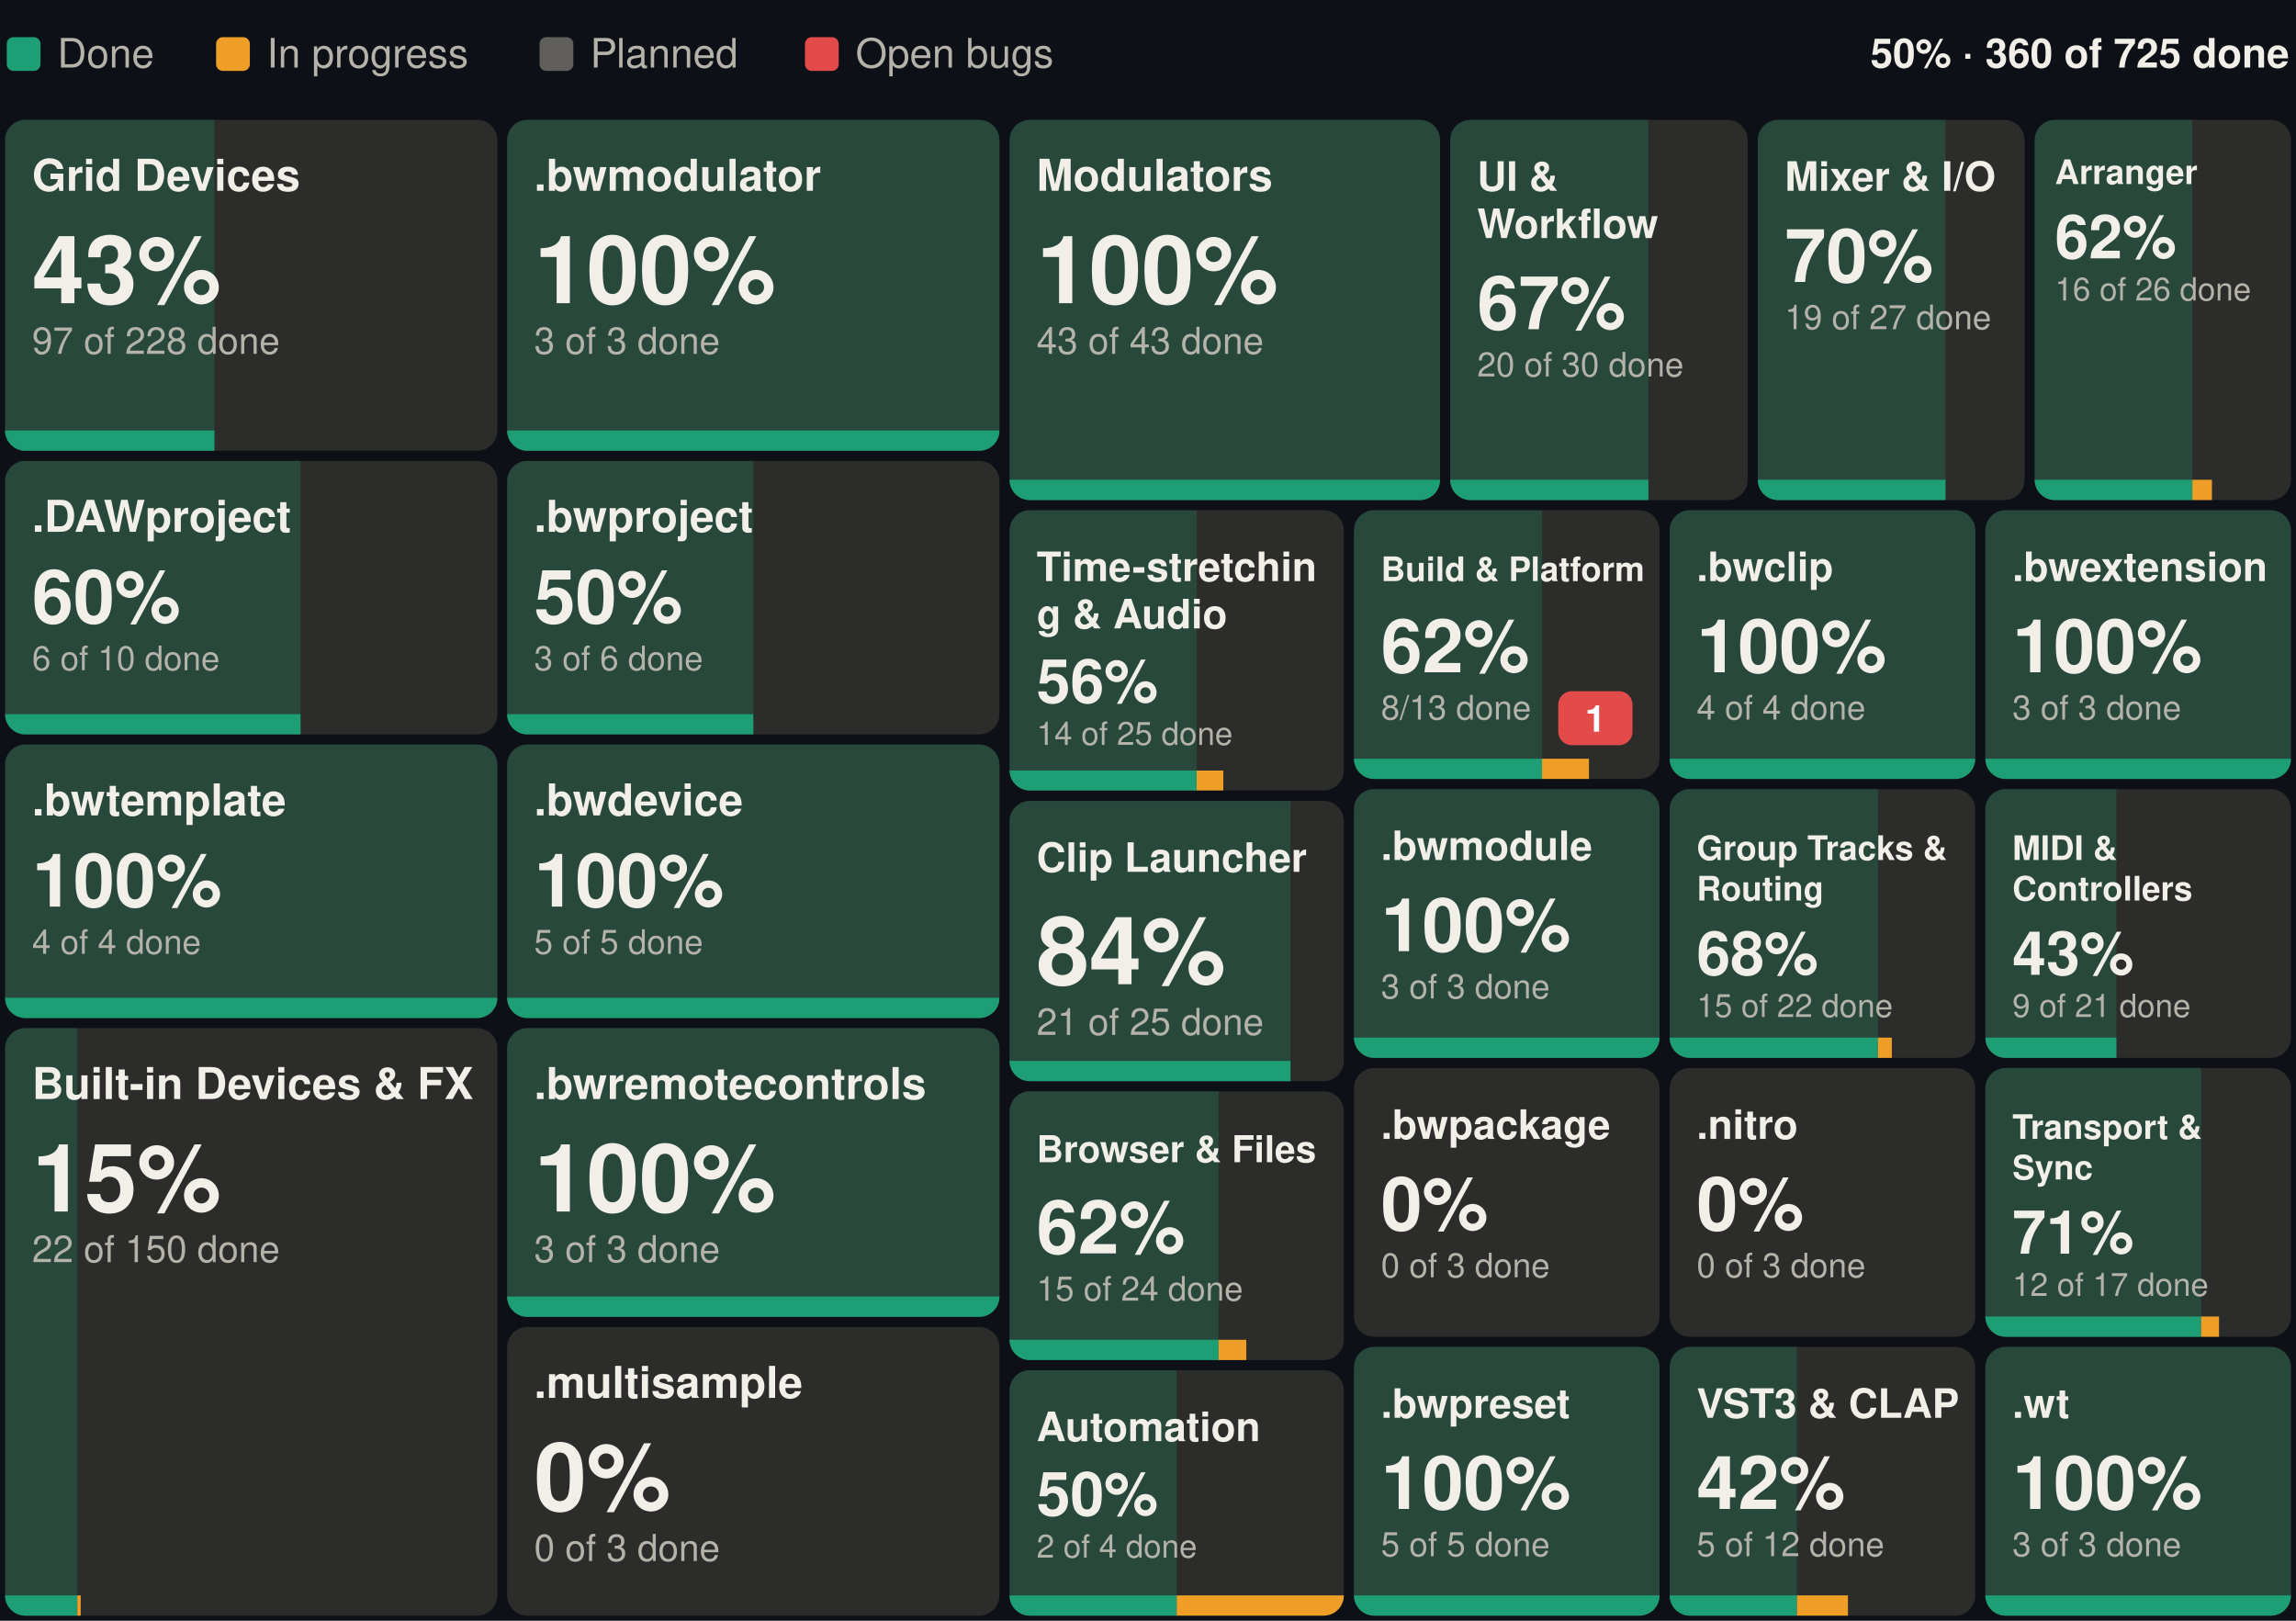
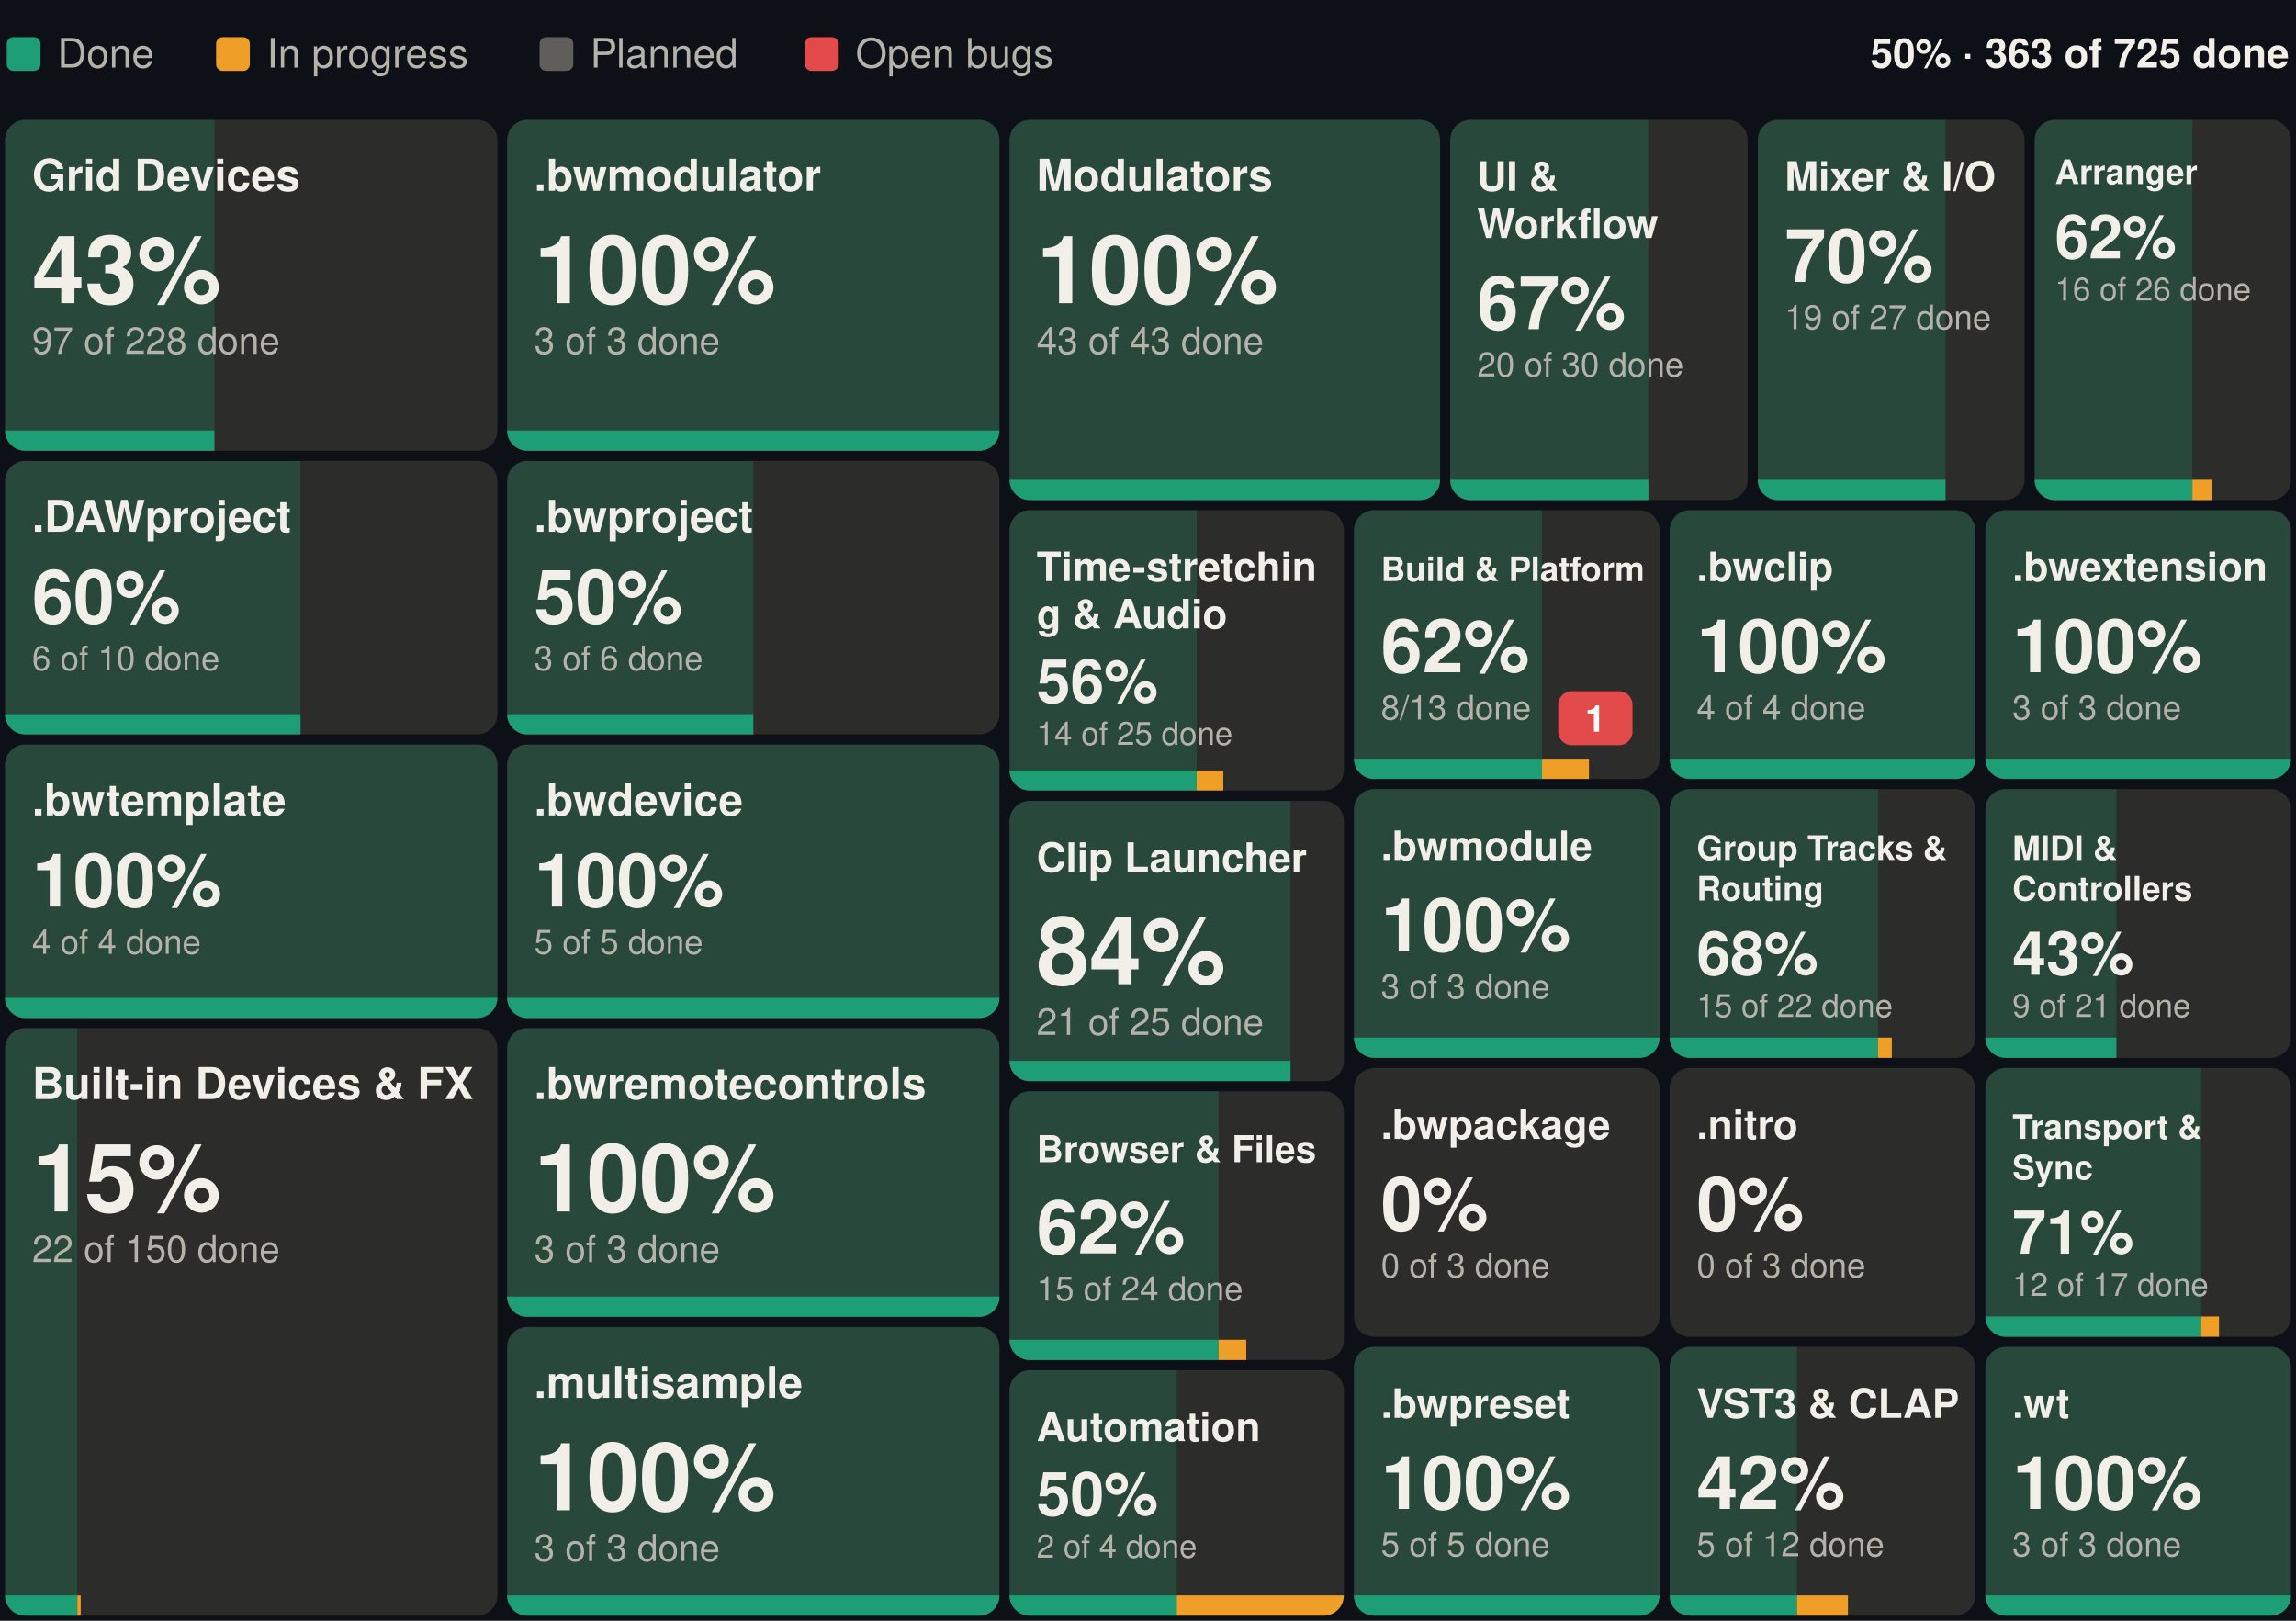
- <svg xmlns="http://www.w3.org/2000/svg" width="680" height="480" viewBox="0 0 680 480" font-family="-apple-system, BlinkMacSystemFont, 'Segoe UI', Helvetica, Arial, sans-serif" role="img" aria-label="Hikaru OpenLive vs Bitwig Studio 5.3.13: 360 of 725 features done">
+ <svg xmlns="http://www.w3.org/2000/svg" width="680" height="480" viewBox="0 0 680 480" font-family="-apple-system, BlinkMacSystemFont, 'Segoe UI', Helvetica, Arial, sans-serif" role="img" aria-label="Hikaru OpenLive vs Bitwig Studio 5.3.13: 363 of 725 features done">
  <rect width="680" height="480" fill="#0d1117" />
-   <text x="678.0" y="20.0" font-size="12" font-weight="600" text-anchor="end" fill="#F1EFE8">50% · 360 of 725 done</text>
+   <text x="678.0" y="20.0" font-size="12" font-weight="600" text-anchor="end" fill="#F1EFE8">50% · 363 of 725 done</text>
  <rect x="2.0" y="11" width="10" height="10" rx="2" fill="#1D9E75" />
  <text x="17.0" y="20.0" font-size="12" fill="#B4B2A9">Done</text>
  <rect x="64.0" y="11" width="10" height="10" rx="2" fill="#EF9F27" />
  <text x="79.0" y="20.0" font-size="12" fill="#B4B2A9">In progress</text>
  <rect x="159.8" y="11" width="10" height="10" rx="2" fill="#5F5E5A" />
  <text x="174.8" y="20.0" font-size="12" fill="#B4B2A9">Planned</text>
  <rect x="238.4" y="11" width="10" height="10" rx="2" fill="#E24B4A" />
  <text x="253.4" y="20.0" font-size="12" fill="#B4B2A9">Open bugs</text>
  <g>
    <clipPath id="b0">
      <rect x="299.0" y="237.2" width="99.0" height="83.0" rx="6" />
    </clipPath>
    <g clip-path="url(#b0)">
      <rect x="299.0" y="237.2" width="99.0" height="83.0" fill="#2C2C2A" />
      <rect x="299.0" y="237.2" width="83.2" height="83.0" fill="#1D9E75" fill-opacity="0.25" />
      <rect x="299.0" y="314.2" width="83.2" height="6" fill="#1D9E75" />
    </g>
    <text x="307.0" y="258.2" font-size="12" font-weight="600" fill="#F1EFE8">Clip Launcher</text>
    <text x="307.0" y="291.5" font-size="28" font-weight="600" fill="#F1EFE8">84%</text>
    <text x="307.0" y="306.5" font-size="11" fill="#B4B2A9">21 of 25 done</text>
  </g>
  <g>
    <clipPath id="b1">
      <rect x="602.6" y="35.5" width="75.9" height="112.6" rx="6" />
    </clipPath>
    <g clip-path="url(#b1)">
      <rect x="602.6" y="35.5" width="75.9" height="112.6" fill="#2C2C2A" />
      <rect x="602.6" y="35.5" width="46.7" height="112.6" fill="#1D9E75" fill-opacity="0.25" />
      <rect x="602.6" y="142.1" width="46.7" height="6" fill="#1D9E75" />
      <rect x="649.3" y="142.1" width="5.8" height="6" fill="#EF9F27" />
    </g>
    <text x="608.6" y="54.5" font-size="10" font-weight="600" fill="#F1EFE8">Arranger</text>
    <text x="608.6" y="76.5" font-size="18" font-weight="600" fill="#F1EFE8">62%</text>
    <text x="608.6" y="89.0" font-size="9.5" fill="#B4B2A9">16 of 26 done</text>
  </g>
  <g>
    <clipPath id="b2">
      <rect x="588.0" y="316.3" width="90.5" height="79.6" rx="6" />
    </clipPath>
    <g clip-path="url(#b2)">
      <rect x="588.0" y="316.3" width="90.5" height="79.6" fill="#2C2C2A" />
      <rect x="588.0" y="316.3" width="63.9" height="79.6" fill="#1D9E75" fill-opacity="0.25" />
      <rect x="588.0" y="389.9" width="63.9" height="6" fill="#1D9E75" />
      <rect x="651.9" y="389.9" width="5.3" height="6" fill="#EF9F27" />
    </g>
    <text x="596.0" y="337.3" font-size="10" font-weight="600" fill="#F1EFE8">Transport &amp;</text>
    <text x="596.0" y="349.3" font-size="10" font-weight="600" fill="#F1EFE8">Sync</text>
    <text x="596.0" y="371.3" font-size="18" font-weight="600" fill="#F1EFE8">71%</text>
    <text x="596.0" y="383.8" font-size="9.5" fill="#B4B2A9">12 of 17 done</text>
  </g>
  <g>
    <clipPath id="b3">
      <rect x="494.5" y="233.7" width="90.5" height="79.6" rx="6" />
    </clipPath>
    <g clip-path="url(#b3)">
      <rect x="494.5" y="233.7" width="90.5" height="79.6" fill="#2C2C2A" />
      <rect x="494.5" y="233.7" width="61.7" height="79.6" fill="#1D9E75" fill-opacity="0.25" />
      <rect x="494.5" y="307.3" width="61.7" height="6" fill="#1D9E75" />
      <rect x="556.2" y="307.3" width="4.1" height="6" fill="#EF9F27" />
    </g>
    <text x="502.5" y="254.7" font-size="10" font-weight="600" fill="#F1EFE8">Group Tracks &amp;</text>
    <text x="502.5" y="266.7" font-size="10" font-weight="600" fill="#F1EFE8">Routing</text>
    <text x="502.5" y="288.7" font-size="18" font-weight="600" fill="#F1EFE8">68%</text>
    <text x="502.5" y="301.2" font-size="9.5" fill="#B4B2A9">15 of 22 done</text>
  </g>
  <g>
    <clipPath id="b4">
      <rect x="299.0" y="151.1" width="99.0" height="83.0" rx="6" />
    </clipPath>
    <g clip-path="url(#b4)">
      <rect x="299.0" y="151.1" width="99.0" height="83.0" fill="#2C2C2A" />
      <rect x="299.0" y="151.1" width="55.4" height="83.0" fill="#1D9E75" fill-opacity="0.25" />
      <rect x="299.0" y="228.2" width="55.4" height="6" fill="#1D9E75" />
      <rect x="354.4" y="228.2" width="7.9" height="6" fill="#EF9F27" />
    </g>
    <text x="307.0" y="172.1" font-size="12" font-weight="600" fill="#F1EFE8">Time-stretchin</text>
    <text x="307.0" y="186.1" font-size="12" font-weight="600" fill="#F1EFE8">g &amp; Audio</text>
    <text x="307.0" y="208.1" font-size="18" font-weight="600" fill="#F1EFE8">56%</text>
    <text x="307.0" y="220.6" font-size="9.5" fill="#B4B2A9">14 of 25 done</text>
  </g>
  <g>
    <clipPath id="b5">
      <rect x="1.5" y="304.5" width="145.8" height="174.0" rx="6" />
    </clipPath>
    <g clip-path="url(#b5)">
      <rect x="1.5" y="304.5" width="145.8" height="174.0" fill="#2C2C2A" />
      <rect x="1.5" y="304.5" width="21.4" height="174.0" fill="#1D9E75" fill-opacity="0.25" />
      <rect x="1.5" y="472.5" width="21.4" height="6" fill="#1D9E75" />
      <rect x="22.9" y="472.5" width="1.0" height="6" fill="#EF9F27" />
    </g>
    <text x="9.5" y="325.5" font-size="13" font-weight="600" fill="#F1EFE8">Built-in Devices &amp; FX</text>
    <text x="9.5" y="358.8" font-size="28" font-weight="600" fill="#F1EFE8">15%</text>
    <text x="9.5" y="373.8" font-size="11" fill="#B4B2A9">22 of 150 done</text>
  </g>
  <g>
    <clipPath id="b6">
      <rect x="299.0" y="35.5" width="127.5" height="112.6" rx="6" />
    </clipPath>
    <g clip-path="url(#b6)">
      <rect x="299.0" y="35.5" width="127.5" height="112.6" fill="#2C2C2A" />
      <rect x="299.0" y="35.5" width="127.5" height="112.6" fill="#1D9E75" fill-opacity="0.25" />
      <rect x="299.0" y="142.1" width="127.5" height="6" fill="#1D9E75" />
    </g>
    <text x="307.0" y="56.5" font-size="13" font-weight="600" fill="#F1EFE8">Modulators</text>
    <text x="307.0" y="89.8" font-size="28" font-weight="600" fill="#F1EFE8">100%</text>
    <text x="307.0" y="104.8" font-size="11" fill="#B4B2A9">43 of 43 done</text>
  </g>
  <g>
    <clipPath id="b7">
      <rect x="1.5" y="35.5" width="145.8" height="98.0" rx="6" />
    </clipPath>
    <g clip-path="url(#b7)">
      <rect x="1.5" y="35.5" width="145.8" height="98.0" fill="#2C2C2A" />
      <rect x="1.5" y="35.5" width="62.0" height="98.0" fill="#1D9E75" fill-opacity="0.25" />
      <rect x="1.5" y="127.5" width="62.0" height="6" fill="#1D9E75" />
    </g>
    <text x="9.5" y="56.5" font-size="13" font-weight="600" fill="#F1EFE8">Grid Devices</text>
    <text x="9.5" y="89.8" font-size="28" font-weight="600" fill="#F1EFE8">43%</text>
    <text x="9.5" y="104.8" font-size="11" fill="#B4B2A9">97 of 228 done</text>
  </g>
  <g>
    <clipPath id="b8">
      <rect x="520.6" y="35.5" width="79.0" height="112.6" rx="6" />
    </clipPath>
    <g clip-path="url(#b8)">
      <rect x="520.6" y="35.5" width="79.0" height="112.6" fill="#2C2C2A" />
      <rect x="520.6" y="35.5" width="55.6" height="112.6" fill="#1D9E75" fill-opacity="0.25" />
      <rect x="520.6" y="142.1" width="55.6" height="6" fill="#1D9E75" />
    </g>
    <text x="528.6" y="56.5" font-size="12" font-weight="600" fill="#F1EFE8">Mixer &amp; I/O</text>
    <text x="528.6" y="83.5" font-size="22" font-weight="600" fill="#F1EFE8">70%</text>
    <text x="528.6" y="97.5" font-size="10" fill="#B4B2A9">19 of 27 done</text>
  </g>
  <g>
    <clipPath id="b9">
      <rect x="299.0" y="323.2" width="99.0" height="79.6" rx="6" />
    </clipPath>
    <g clip-path="url(#b9)">
      <rect x="299.0" y="323.2" width="99.0" height="79.6" fill="#2C2C2A" />
      <rect x="299.0" y="323.2" width="61.9" height="79.6" fill="#1D9E75" fill-opacity="0.25" />
      <rect x="299.0" y="396.8" width="61.9" height="6" fill="#1D9E75" />
      <rect x="360.9" y="396.8" width="8.2" height="6" fill="#EF9F27" />
    </g>
    <text x="307.0" y="344.2" font-size="11" font-weight="600" fill="#F1EFE8">Browser &amp; Files</text>
    <text x="307.0" y="371.2" font-size="22" font-weight="600" fill="#F1EFE8">62%</text>
    <text x="307.0" y="385.2" font-size="10" fill="#B4B2A9">15 of 24 done</text>
  </g>
  <g>
    <clipPath id="b10">
      <rect x="588.0" y="233.7" width="90.5" height="79.6" rx="6" />
    </clipPath>
    <g clip-path="url(#b10)">
      <rect x="588.0" y="233.7" width="90.5" height="79.6" fill="#2C2C2A" />
      <rect x="588.0" y="233.7" width="38.8" height="79.6" fill="#1D9E75" fill-opacity="0.25" />
      <rect x="588.0" y="307.3" width="38.8" height="6" fill="#1D9E75" />
    </g>
    <text x="596.0" y="254.7" font-size="10" font-weight="600" fill="#F1EFE8">MIDI &amp;</text>
    <text x="596.0" y="266.7" font-size="10" font-weight="600" fill="#F1EFE8">Controllers</text>
    <text x="596.0" y="288.7" font-size="18" font-weight="600" fill="#F1EFE8">43%</text>
    <text x="596.0" y="301.2" font-size="9.5" fill="#B4B2A9">9 of 21 done</text>
  </g>
  <g>
    <clipPath id="b11">
      <rect x="429.5" y="35.5" width="88.1" height="112.6" rx="6" />
    </clipPath>
    <g clip-path="url(#b11)">
      <rect x="429.5" y="35.5" width="88.1" height="112.6" fill="#2C2C2A" />
      <rect x="429.5" y="35.5" width="58.7" height="112.6" fill="#1D9E75" fill-opacity="0.25" />
      <rect x="429.5" y="142.1" width="58.7" height="6" fill="#1D9E75" />
    </g>
    <text x="437.5" y="56.5" font-size="12" font-weight="600" fill="#F1EFE8">UI &amp;</text>
    <text x="437.5" y="70.5" font-size="12" font-weight="600" fill="#F1EFE8">Workflow</text>
    <text x="437.5" y="97.5" font-size="22" font-weight="600" fill="#F1EFE8">67%</text>
    <text x="437.5" y="111.5" font-size="10" fill="#B4B2A9">20 of 30 done</text>
  </g>
  <g>
    <clipPath id="b12">
      <rect x="401.0" y="151.1" width="90.5" height="79.6" rx="6" />
    </clipPath>
    <g clip-path="url(#b12)">
      <rect x="401.0" y="151.1" width="90.5" height="79.6" fill="#2C2C2A" />
      <rect x="401.0" y="151.1" width="55.7" height="79.6" fill="#1D9E75" fill-opacity="0.25" />
      <rect x="401.0" y="224.7" width="55.7" height="6" fill="#1D9E75" />
      <rect x="456.7" y="224.7" width="13.9" height="6" fill="#EF9F27" />
    </g>
    <text x="409.0" y="172.1" font-size="10" font-weight="600" fill="#F1EFE8">Build &amp; Platform</text>
    <text x="409.0" y="199.1" font-size="22" font-weight="600" fill="#F1EFE8">62%</text>
    <text x="409.0" y="213.1" font-size="10" fill="#B4B2A9">8/13 done</text>
    <rect x="461.5" y="204.7" width="22.0" height="16.0" rx="4" fill="#E24B4A" />
    <text x="472.5" y="216.7" font-size="11" font-weight="600" text-anchor="middle" fill="#ffffff">1</text>
  </g>
  <g>
    <clipPath id="b13">
      <rect x="494.5" y="398.9" width="90.5" height="79.6" rx="6" />
    </clipPath>
    <g clip-path="url(#b13)">
      <rect x="494.5" y="398.9" width="90.5" height="79.6" fill="#2C2C2A" />
      <rect x="494.5" y="398.9" width="37.7" height="79.6" fill="#1D9E75" fill-opacity="0.25" />
      <rect x="494.5" y="472.5" width="37.7" height="6" fill="#1D9E75" />
      <rect x="532.2" y="472.5" width="15.1" height="6" fill="#EF9F27" />
    </g>
    <text x="502.5" y="419.9" font-size="12" font-weight="600" fill="#F1EFE8">VST3 &amp; CLAP</text>
    <text x="502.5" y="446.9" font-size="22" font-weight="600" fill="#F1EFE8">42%</text>
    <text x="502.5" y="460.9" font-size="10" fill="#B4B2A9">5 of 12 done</text>
  </g>
  <g>
    <clipPath id="b14">
      <rect x="299.0" y="405.8" width="99.0" height="72.7" rx="6" />
    </clipPath>
    <g clip-path="url(#b14)">
      <rect x="299.0" y="405.8" width="99.0" height="72.7" fill="#2C2C2A" />
      <rect x="299.0" y="405.8" width="49.5" height="72.7" fill="#1D9E75" fill-opacity="0.25" />
      <rect x="299.0" y="472.5" width="49.5" height="6" fill="#1D9E75" />
      <rect x="348.5" y="472.5" width="49.5" height="6" fill="#EF9F27" />
    </g>
    <text x="307.0" y="426.8" font-size="12" font-weight="600" fill="#F1EFE8">Automation</text>
    <text x="307.0" y="448.8" font-size="18" font-weight="600" fill="#F1EFE8">50%</text>
    <text x="307.0" y="461.3" font-size="9.5" fill="#B4B2A9">2 of 4 done</text>
  </g>
  <g>
    <clipPath id="b15">
      <rect x="1.5" y="136.5" width="145.8" height="81.0" rx="6" />
    </clipPath>
    <g clip-path="url(#b15)">
      <rect x="1.5" y="136.5" width="145.8" height="81.0" fill="#2C2C2A" />
      <rect x="1.5" y="136.5" width="87.5" height="81.0" fill="#1D9E75" fill-opacity="0.25" />
      <rect x="1.5" y="211.5" width="87.5" height="6" fill="#1D9E75" />
    </g>
    <text x="9.5" y="157.5" font-size="13" font-weight="600" fill="#F1EFE8">.DAWproject</text>
    <text x="9.5" y="184.5" font-size="22" font-weight="600" fill="#F1EFE8">60%</text>
    <text x="9.5" y="198.5" font-size="10" fill="#B4B2A9">6 of 10 done</text>
  </g>
  <g>
    <clipPath id="b16">
      <rect x="150.2" y="136.5" width="145.8" height="81.0" rx="6" />
    </clipPath>
    <g clip-path="url(#b16)">
      <rect x="150.2" y="136.5" width="145.8" height="81.0" fill="#2C2C2A" />
      <rect x="150.2" y="136.5" width="72.9" height="81.0" fill="#1D9E75" fill-opacity="0.25" />
      <rect x="150.2" y="211.5" width="72.9" height="6" fill="#1D9E75" />
    </g>
    <text x="158.2" y="157.5" font-size="13" font-weight="600" fill="#F1EFE8">.bwproject</text>
    <text x="158.2" y="184.5" font-size="22" font-weight="600" fill="#F1EFE8">50%</text>
    <text x="158.2" y="198.5" font-size="10" fill="#B4B2A9">3 of 6 done</text>
  </g>
  <g>
    <clipPath id="b17">
      <rect x="1.5" y="220.5" width="145.8" height="81.0" rx="6" />
    </clipPath>
    <g clip-path="url(#b17)">
      <rect x="1.5" y="220.5" width="145.8" height="81.0" fill="#2C2C2A" />
      <rect x="1.5" y="220.5" width="145.8" height="81.0" fill="#1D9E75" fill-opacity="0.25" />
      <rect x="1.5" y="295.5" width="145.8" height="6" fill="#1D9E75" />
    </g>
    <text x="9.5" y="241.5" font-size="13" font-weight="600" fill="#F1EFE8">.bwtemplate</text>
    <text x="9.5" y="268.5" font-size="22" font-weight="600" fill="#F1EFE8">100%</text>
    <text x="9.5" y="282.5" font-size="10" fill="#B4B2A9">4 of 4 done</text>
  </g>
  <g>
    <clipPath id="b18">
      <rect x="150.2" y="220.5" width="145.8" height="81.0" rx="6" />
    </clipPath>
    <g clip-path="url(#b18)">
      <rect x="150.2" y="220.5" width="145.8" height="81.0" fill="#2C2C2A" />
      <rect x="150.2" y="220.5" width="145.8" height="81.0" fill="#1D9E75" fill-opacity="0.25" />
      <rect x="150.2" y="295.5" width="145.8" height="6" fill="#1D9E75" />
    </g>
    <text x="158.2" y="241.5" font-size="13" font-weight="600" fill="#F1EFE8">.bwdevice</text>
    <text x="158.2" y="268.5" font-size="22" font-weight="600" fill="#F1EFE8">100%</text>
    <text x="158.2" y="282.5" font-size="10" fill="#B4B2A9">5 of 5 done</text>
  </g>
  <g>
    <clipPath id="b19">
      <rect x="401.0" y="398.9" width="90.5" height="79.6" rx="6" />
    </clipPath>
    <g clip-path="url(#b19)">
      <rect x="401.0" y="398.9" width="90.5" height="79.6" fill="#2C2C2A" />
      <rect x="401.0" y="398.9" width="90.5" height="79.6" fill="#1D9E75" fill-opacity="0.25" />
      <rect x="401.0" y="472.5" width="90.5" height="6" fill="#1D9E75" />
    </g>
    <text x="409.0" y="419.9" font-size="12" font-weight="600" fill="#F1EFE8">.bwpreset</text>
    <text x="409.0" y="446.9" font-size="22" font-weight="600" fill="#F1EFE8">100%</text>
    <text x="409.0" y="460.9" font-size="10" fill="#B4B2A9">5 of 5 done</text>
  </g>
  <g>
    <clipPath id="b20">
      <rect x="494.5" y="151.1" width="90.5" height="79.6" rx="6" />
    </clipPath>
    <g clip-path="url(#b20)">
      <rect x="494.5" y="151.1" width="90.5" height="79.6" fill="#2C2C2A" />
      <rect x="494.5" y="151.1" width="90.5" height="79.6" fill="#1D9E75" fill-opacity="0.25" />
      <rect x="494.5" y="224.7" width="90.5" height="6" fill="#1D9E75" />
    </g>
    <text x="502.5" y="172.1" font-size="12" font-weight="600" fill="#F1EFE8">.bwclip</text>
    <text x="502.5" y="199.1" font-size="22" font-weight="600" fill="#F1EFE8">100%</text>
    <text x="502.5" y="213.1" font-size="10" fill="#B4B2A9">4 of 4 done</text>
  </g>
  <g>
    <clipPath id="b21">
      <rect x="150.2" y="35.5" width="145.8" height="98.0" rx="6" />
    </clipPath>
    <g clip-path="url(#b21)">
      <rect x="150.2" y="35.5" width="145.8" height="98.0" fill="#2C2C2A" />
      <rect x="150.2" y="35.5" width="145.8" height="98.0" fill="#1D9E75" fill-opacity="0.25" />
      <rect x="150.2" y="127.5" width="145.8" height="6" fill="#1D9E75" />
    </g>
    <text x="158.2" y="56.5" font-size="13" font-weight="600" fill="#F1EFE8">.bwmodulator</text>
    <text x="158.2" y="89.8" font-size="28" font-weight="600" fill="#F1EFE8">100%</text>
    <text x="158.2" y="104.8" font-size="11" fill="#B4B2A9">3 of 3 done</text>
  </g>
  <g>
    <clipPath id="b22">
      <rect x="401.0" y="233.7" width="90.5" height="79.6" rx="6" />
    </clipPath>
    <g clip-path="url(#b22)">
      <rect x="401.0" y="233.7" width="90.5" height="79.6" fill="#2C2C2A" />
      <rect x="401.0" y="233.7" width="90.5" height="79.6" fill="#1D9E75" fill-opacity="0.25" />
      <rect x="401.0" y="307.3" width="90.5" height="6" fill="#1D9E75" />
    </g>
    <text x="409.0" y="254.7" font-size="12" font-weight="600" fill="#F1EFE8">.bwmodule</text>
    <text x="409.0" y="281.7" font-size="22" font-weight="600" fill="#F1EFE8">100%</text>
    <text x="409.0" y="295.7" font-size="10" fill="#B4B2A9">3 of 3 done</text>
  </g>
  <g>
    <clipPath id="b23">
      <rect x="150.2" y="304.5" width="145.8" height="85.5" rx="6" />
    </clipPath>
    <g clip-path="url(#b23)">
      <rect x="150.2" y="304.5" width="145.8" height="85.5" fill="#2C2C2A" />
      <rect x="150.2" y="304.5" width="145.8" height="85.5" fill="#1D9E75" fill-opacity="0.25" />
      <rect x="150.2" y="384.0" width="145.8" height="6" fill="#1D9E75" />
    </g>
    <text x="158.2" y="325.5" font-size="13" font-weight="600" fill="#F1EFE8">.bwremotecontrols</text>
    <text x="158.2" y="358.8" font-size="28" font-weight="600" fill="#F1EFE8">100%</text>
    <text x="158.2" y="373.8" font-size="11" fill="#B4B2A9">3 of 3 done</text>
  </g>
  <g>
    <clipPath id="b24">
      <rect x="588.0" y="151.1" width="90.5" height="79.6" rx="6" />
    </clipPath>
    <g clip-path="url(#b24)">
      <rect x="588.0" y="151.1" width="90.5" height="79.6" fill="#2C2C2A" />
      <rect x="588.0" y="151.1" width="90.5" height="79.6" fill="#1D9E75" fill-opacity="0.25" />
      <rect x="588.0" y="224.7" width="90.5" height="6" fill="#1D9E75" />
    </g>
    <text x="596.0" y="172.1" font-size="12" font-weight="600" fill="#F1EFE8">.bwextension</text>
    <text x="596.0" y="199.1" font-size="22" font-weight="600" fill="#F1EFE8">100%</text>
    <text x="596.0" y="213.1" font-size="10" fill="#B4B2A9">3 of 3 done</text>
  </g>
  <g>
    <clipPath id="b25">
      <rect x="401.0" y="316.3" width="90.5" height="79.6" rx="6" />
    </clipPath>
    <g clip-path="url(#b25)">
      <rect x="401.0" y="316.3" width="90.5" height="79.6" fill="#2C2C2A" />
    </g>
    <text x="409.0" y="337.3" font-size="12" font-weight="600" fill="#F1EFE8">.bwpackage</text>
    <text x="409.0" y="364.3" font-size="22" font-weight="600" fill="#F1EFE8">0%</text>
    <text x="409.0" y="378.3" font-size="10" fill="#B4B2A9">0 of 3 done</text>
  </g>
  <g>
    <clipPath id="b26">
      <rect x="150.2" y="393.0" width="145.8" height="85.5" rx="6" />
    </clipPath>
    <g clip-path="url(#b26)">
      <rect x="150.2" y="393.0" width="145.8" height="85.5" fill="#2C2C2A" />
+       <rect x="150.2" y="393.0" width="145.8" height="85.5" fill="#1D9E75" fill-opacity="0.25" />
+       <rect x="150.2" y="472.5" width="145.8" height="6" fill="#1D9E75" />
    </g>
    <text x="158.2" y="414.0" font-size="13" font-weight="600" fill="#F1EFE8">.multisample</text>
-     <text x="158.2" y="447.3" font-size="28" font-weight="600" fill="#F1EFE8">0%</text>
-     <text x="158.2" y="462.3" font-size="11" fill="#B4B2A9">0 of 3 done</text>
+     <text x="158.2" y="447.3" font-size="28" font-weight="600" fill="#F1EFE8">100%</text>
+     <text x="158.2" y="462.3" font-size="11" fill="#B4B2A9">3 of 3 done</text>
  </g>
  <g>
    <clipPath id="b27">
      <rect x="588.0" y="398.9" width="90.5" height="79.6" rx="6" />
    </clipPath>
    <g clip-path="url(#b27)">
      <rect x="588.0" y="398.9" width="90.5" height="79.6" fill="#2C2C2A" />
      <rect x="588.0" y="398.9" width="90.5" height="79.6" fill="#1D9E75" fill-opacity="0.25" />
      <rect x="588.0" y="472.5" width="90.5" height="6" fill="#1D9E75" />
    </g>
    <text x="596.0" y="419.9" font-size="12" font-weight="600" fill="#F1EFE8">.wt</text>
    <text x="596.0" y="446.9" font-size="22" font-weight="600" fill="#F1EFE8">100%</text>
    <text x="596.0" y="460.9" font-size="10" fill="#B4B2A9">3 of 3 done</text>
  </g>
  <g>
    <clipPath id="b28">
      <rect x="494.5" y="316.3" width="90.5" height="79.6" rx="6" />
    </clipPath>
    <g clip-path="url(#b28)">
      <rect x="494.5" y="316.3" width="90.5" height="79.6" fill="#2C2C2A" />
    </g>
    <text x="502.5" y="337.3" font-size="12" font-weight="600" fill="#F1EFE8">.nitro</text>
    <text x="502.5" y="364.3" font-size="22" font-weight="600" fill="#F1EFE8">0%</text>
    <text x="502.5" y="378.3" font-size="10" fill="#B4B2A9">0 of 3 done</text>
  </g>
</svg>
